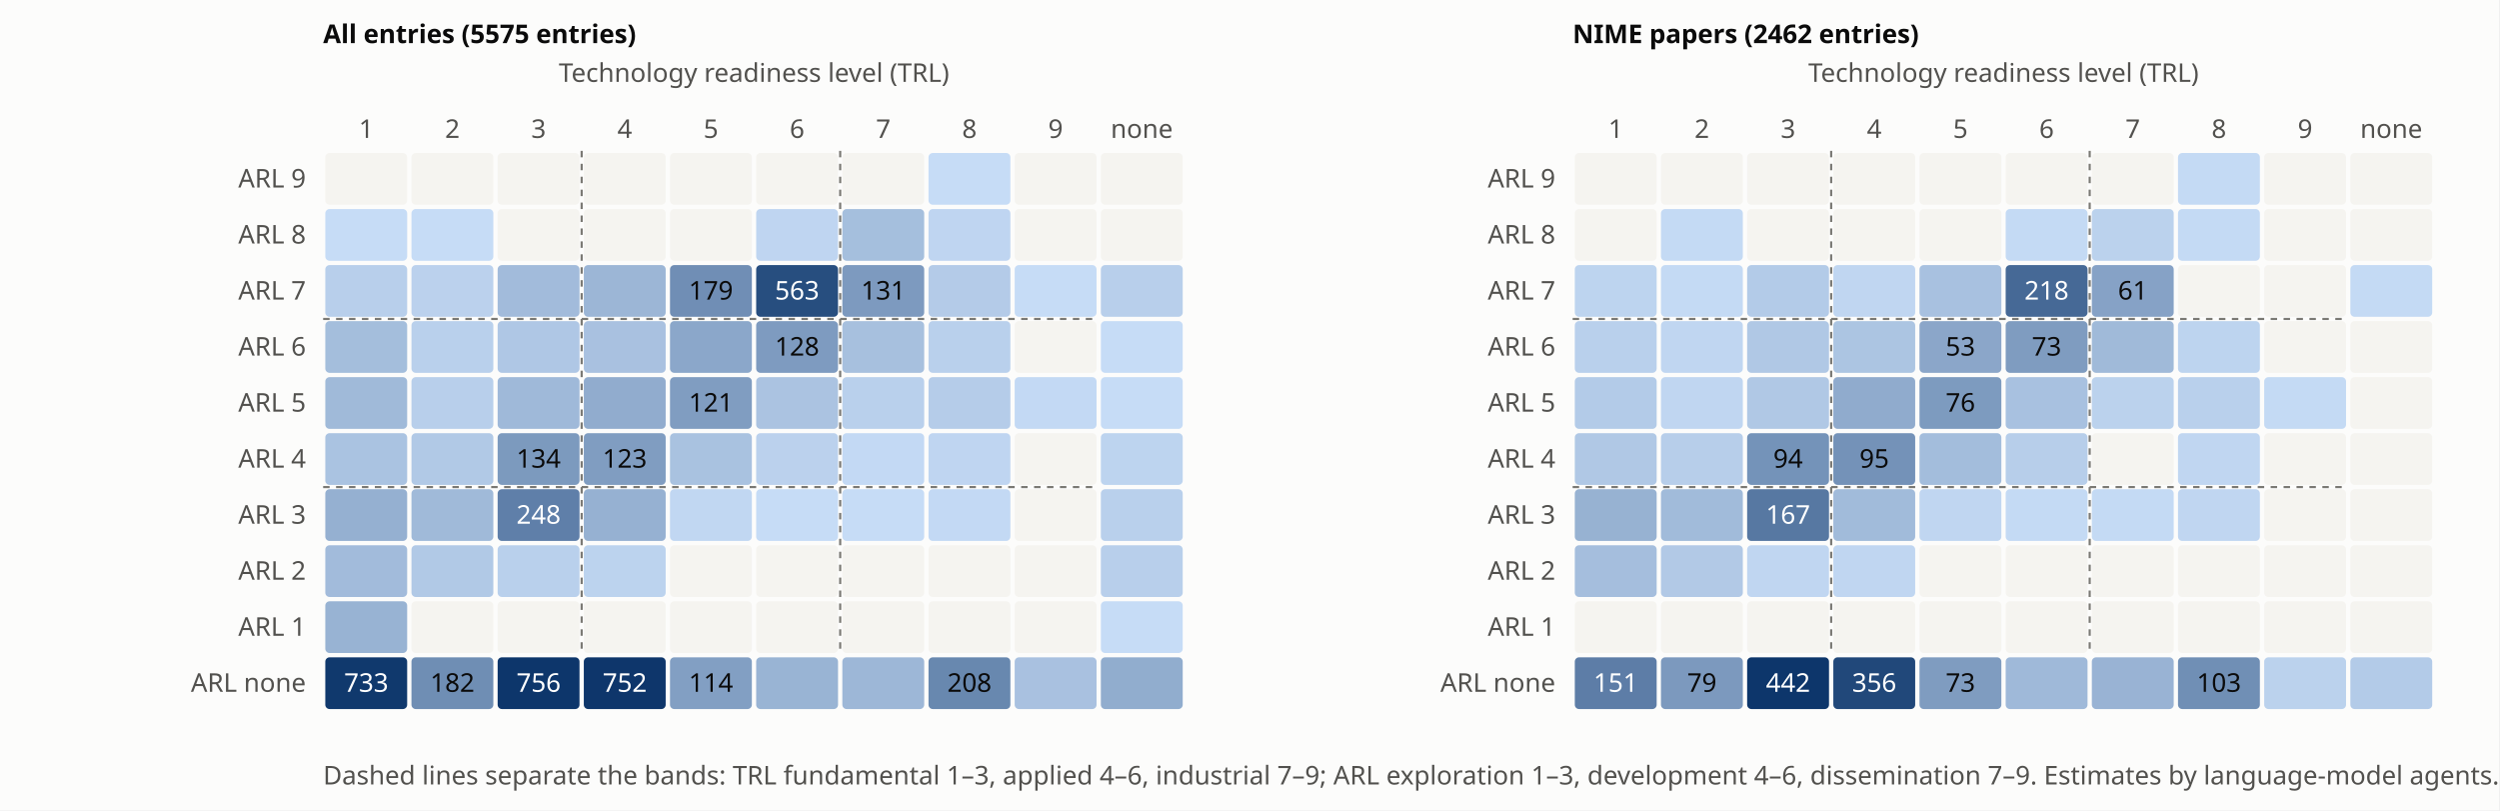
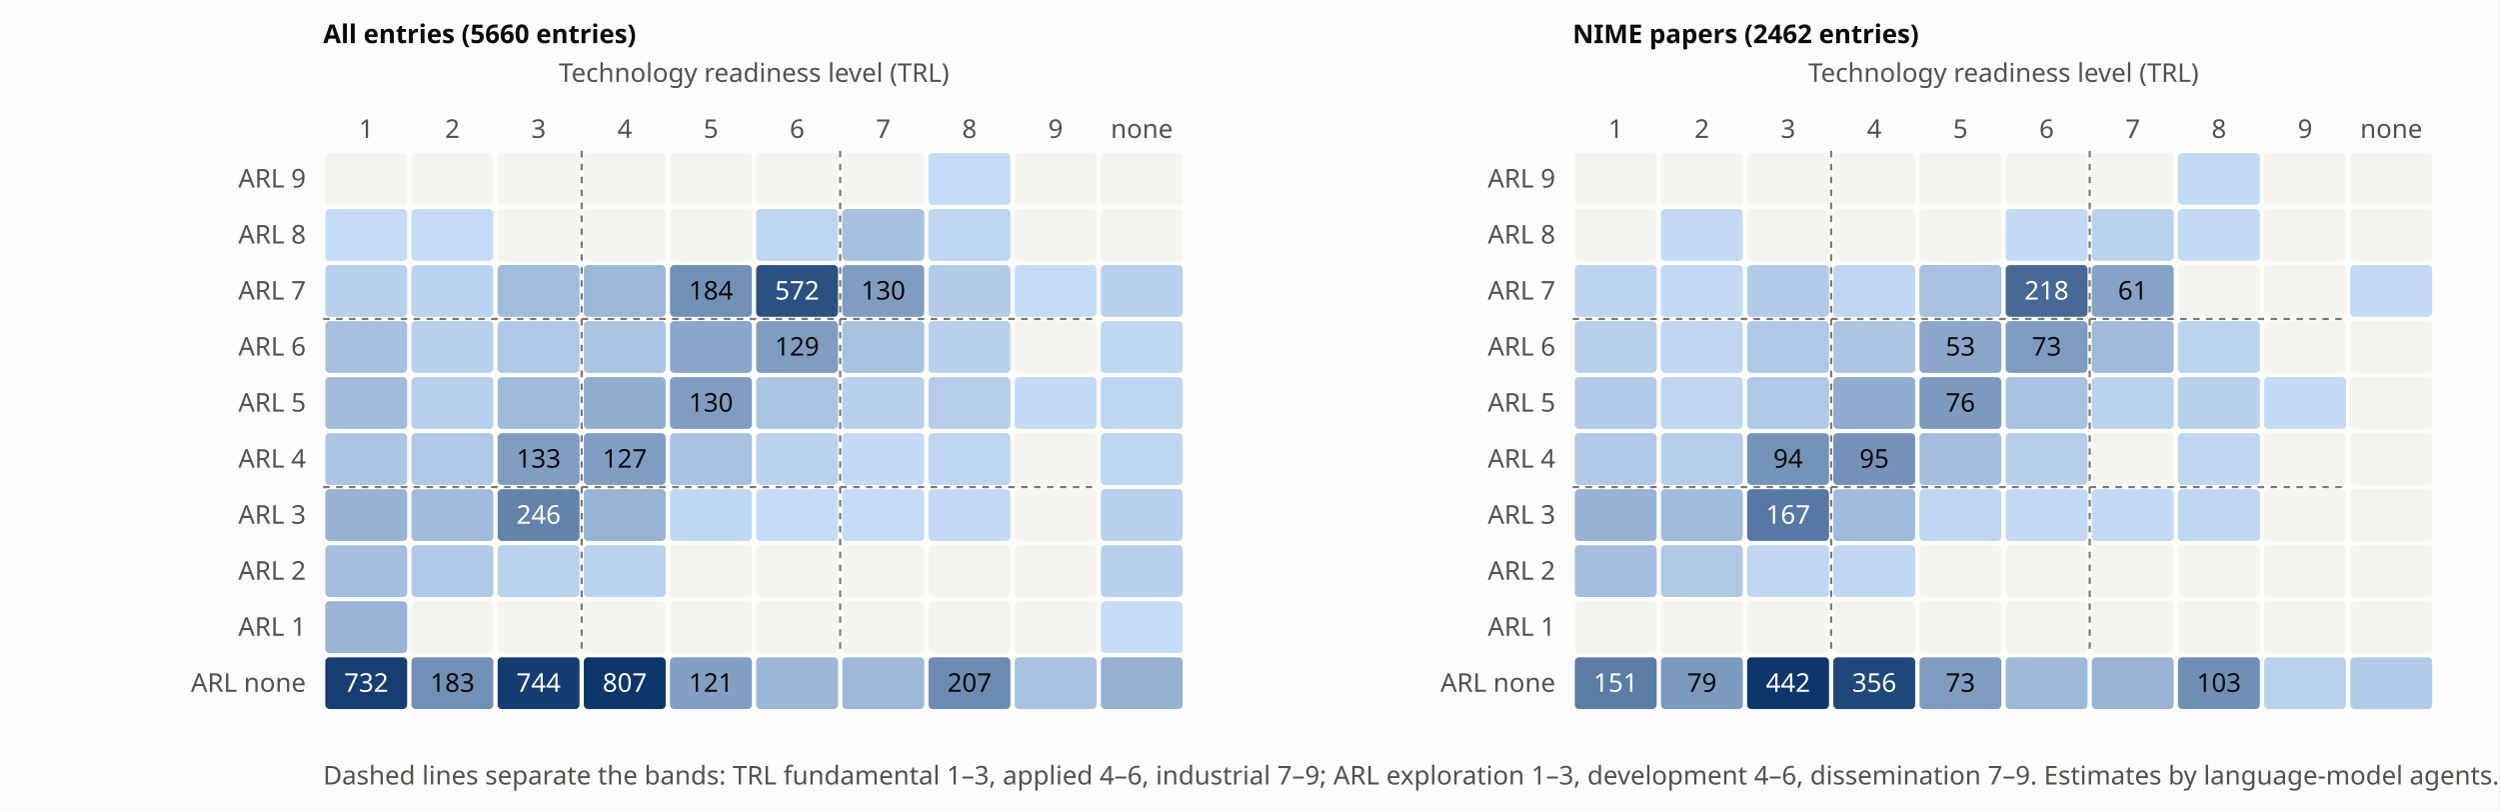
<svg xmlns="http://www.w3.org/2000/svg" width="1160" height="376" viewBox="0 0 1160 376" font-family="system-ui, sans-serif" font-size="12">
  <rect width="1160" height="376" fill="#fcfcfb" />
-   <text x="150" y="20" font-weight="600" fill="#0b0b0b">All entries (5575 entries)</text>
+   <text x="150" y="20" font-weight="600" fill="#0b0b0b">All entries (5660 entries)</text>
  <text x="350" y="38" text-anchor="middle" fill="#52514e">Technology readiness level (TRL)</text>
  <text x="170.0" y="64" text-anchor="middle" fill="#52514e">1</text>
  <text x="210.0" y="64" text-anchor="middle" fill="#52514e">2</text>
  <text x="250.0" y="64" text-anchor="middle" fill="#52514e">3</text>
  <text x="290.0" y="64" text-anchor="middle" fill="#52514e">4</text>
  <text x="330.0" y="64" text-anchor="middle" fill="#52514e">5</text>
  <text x="370.0" y="64" text-anchor="middle" fill="#52514e">6</text>
  <text x="410.0" y="64" text-anchor="middle" fill="#52514e">7</text>
  <text x="450.0" y="64" text-anchor="middle" fill="#52514e">8</text>
  <text x="490.0" y="64" text-anchor="middle" fill="#52514e">9</text>
  <text x="530.0" y="64" text-anchor="middle" fill="#52514e">none</text>
  <text x="142" y="87.0" text-anchor="end" fill="#52514e">ARL 9</text>
  <rect x="151" y="71" width="38" height="24" rx="2" fill="#f5f4f0" />
  <rect x="191" y="71" width="38" height="24" rx="2" fill="#f5f4f0" />
  <rect x="231" y="71" width="38" height="24" rx="2" fill="#f5f4f0" />
  <rect x="271" y="71" width="38" height="24" rx="2" fill="#f5f4f0" />
  <rect x="311" y="71" width="38" height="24" rx="2" fill="#f5f4f0" />
  <rect x="351" y="71" width="38" height="24" rx="2" fill="#f5f4f0" />
  <rect x="391" y="71" width="38" height="24" rx="2" fill="#f5f4f0" />
  <rect x="431" y="71" width="38" height="24" rx="2" fill="#c6dcf6" />
  <rect x="471" y="71" width="38" height="24" rx="2" fill="#f5f4f0" />
  <rect x="511" y="71" width="38" height="24" rx="2" fill="#f5f4f0" />
  <text x="142" y="113.0" text-anchor="end" fill="#52514e">ARL 8</text>
  <rect x="151" y="97" width="38" height="24" rx="2" fill="#c6dcf6" />
  <rect x="191" y="97" width="38" height="24" rx="2" fill="#c6dcf6" />
  <rect x="231" y="97" width="38" height="24" rx="2" fill="#f5f4f0" />
  <rect x="271" y="97" width="38" height="24" rx="2" fill="#f5f4f0" />
  <rect x="311" y="97" width="38" height="24" rx="2" fill="#f5f4f0" />
-   <rect x="351" y="97" width="38" height="24" rx="2" fill="#bfd5f1" />
-   <rect x="391" y="97" width="38" height="24" rx="2" fill="#a5bfdd" />
-   <rect x="431" y="97" width="38" height="24" rx="2" fill="#bfd5f1" />
+   <rect x="351" y="97" width="38" height="24" rx="2" fill="#bfd6f1" />
+   <rect x="391" y="97" width="38" height="24" rx="2" fill="#a7c0de" />
+   <rect x="431" y="97" width="38" height="24" rx="2" fill="#bfd6f1" />
  <rect x="471" y="97" width="38" height="24" rx="2" fill="#f5f4f0" />
  <rect x="511" y="97" width="38" height="24" rx="2" fill="#f5f4f0" />
  <text x="142" y="139.0" text-anchor="end" fill="#52514e">ARL 7</text>
-   <rect x="151" y="123" width="38" height="24" rx="2" fill="#b8cfeb" />
-   <rect x="191" y="123" width="38" height="24" rx="2" fill="#bbd1ed" />
-   <rect x="231" y="123" width="38" height="24" rx="2" fill="#a2bbdb" />
-   <rect x="271" y="123" width="38" height="24" rx="2" fill="#9cb6d6" />
-   <rect x="311" y="123" width="38" height="24" rx="2" fill="#708eb5" />
-   <text x="330.0" y="139.0" text-anchor="middle" fill="#0b0b0b">179</text>
-   <rect x="351" y="123" width="38" height="24" rx="2" fill="#274e7f" />
-   <text x="370.0" y="139.0" text-anchor="middle" fill="#ffffff">563</text>
-   <rect x="391" y="123" width="38" height="24" rx="2" fill="#7d9abf" />
-   <text x="410.0" y="139.0" text-anchor="middle" fill="#0b0b0b">131</text>
-   <rect x="431" y="123" width="38" height="24" rx="2" fill="#b4cbe8" />
+   <rect x="151" y="123" width="38" height="24" rx="2" fill="#b9d0ec" />
+   <rect x="191" y="123" width="38" height="24" rx="2" fill="#bcd3ef" />
+   <rect x="231" y="123" width="38" height="24" rx="2" fill="#a2bcdb" />
+   <rect x="271" y="123" width="38" height="24" rx="2" fill="#9db7d7" />
+   <rect x="311" y="123" width="38" height="24" rx="2" fill="#7190b6" />
+   <text x="330.0" y="139.0" text-anchor="middle" fill="#0b0b0b">184</text>
+   <rect x="351" y="123" width="38" height="24" rx="2" fill="#2b5182" />
+   <text x="370.0" y="139.0" text-anchor="middle" fill="#ffffff">572</text>
+   <rect x="391" y="123" width="38" height="24" rx="2" fill="#809dc1" />
+   <text x="410.0" y="139.0" text-anchor="middle" fill="#0b0b0b">130</text>
+   <rect x="431" y="123" width="38" height="24" rx="2" fill="#b5cce9" />
  <rect x="471" y="123" width="38" height="24" rx="2" fill="#c6dcf6" />
-   <rect x="511" y="123" width="38" height="24" rx="2" fill="#b8cfeb" />
+   <rect x="511" y="123" width="38" height="24" rx="2" fill="#bad1ed" />
  <text x="142" y="165.0" text-anchor="end" fill="#52514e">ARL 6</text>
-   <rect x="151" y="149" width="38" height="24" rx="2" fill="#a4bedc" />
-   <rect x="191" y="149" width="38" height="24" rx="2" fill="#b9d0ec" />
-   <rect x="231" y="149" width="38" height="24" rx="2" fill="#afc7e5" />
-   <rect x="271" y="149" width="38" height="24" rx="2" fill="#a9c1e0" />
-   <rect x="311" y="149" width="38" height="24" rx="2" fill="#8ba7ca" />
-   <rect x="351" y="149" width="38" height="24" rx="2" fill="#7e9bc0" />
-   <text x="370.0" y="165.0" text-anchor="middle" fill="#0b0b0b">128</text>
-   <rect x="391" y="149" width="38" height="24" rx="2" fill="#a7c0de" />
-   <rect x="431" y="149" width="38" height="24" rx="2" fill="#b9d0ec" />
+   <rect x="151" y="149" width="38" height="24" rx="2" fill="#a6bfde" />
+   <rect x="191" y="149" width="38" height="24" rx="2" fill="#bad1ed" />
+   <rect x="231" y="149" width="38" height="24" rx="2" fill="#b0c8e5" />
+   <rect x="271" y="149" width="38" height="24" rx="2" fill="#aac3e1" />
+   <rect x="311" y="149" width="38" height="24" rx="2" fill="#8aa6c9" />
+   <rect x="351" y="149" width="38" height="24" rx="2" fill="#809dc1" />
+   <text x="370.0" y="165.0" text-anchor="middle" fill="#0b0b0b">129</text>
+   <rect x="391" y="149" width="38" height="24" rx="2" fill="#a8c1df" />
+   <rect x="431" y="149" width="38" height="24" rx="2" fill="#bad1ed" />
  <rect x="471" y="149" width="38" height="24" rx="2" fill="#f5f4f0" />
-   <rect x="511" y="149" width="38" height="24" rx="2" fill="#c6dcf6" />
+   <rect x="511" y="149" width="38" height="24" rx="2" fill="#c1d8f2" />
  <text x="142" y="191.0" text-anchor="end" fill="#52514e">ARL 5</text>
-   <rect x="151" y="175" width="38" height="24" rx="2" fill="#a0bad9" />
+   <rect x="151" y="175" width="38" height="24" rx="2" fill="#a2bbdb" />
  <rect x="191" y="175" width="38" height="24" rx="2" fill="#b8cfeb" />
-   <rect x="231" y="175" width="38" height="24" rx="2" fill="#9fb9d9" />
-   <rect x="271" y="175" width="38" height="24" rx="2" fill="#91acce" />
+   <rect x="231" y="175" width="38" height="24" rx="2" fill="#a0bad9" />
+   <rect x="271" y="175" width="38" height="24" rx="2" fill="#92aecf" />
  <rect x="311" y="175" width="38" height="24" rx="2" fill="#809dc1" />
-   <text x="330.0" y="191.0" text-anchor="middle" fill="#0b0b0b">121</text>
-   <rect x="351" y="175" width="38" height="24" rx="2" fill="#abc3e1" />
+   <text x="330.0" y="191.0" text-anchor="middle" fill="#0b0b0b">130</text>
+   <rect x="351" y="175" width="38" height="24" rx="2" fill="#abc4e2" />
  <rect x="391" y="175" width="38" height="24" rx="2" fill="#b9d0ec" />
-   <rect x="431" y="175" width="38" height="24" rx="2" fill="#b5cce9" />
+   <rect x="431" y="175" width="38" height="24" rx="2" fill="#b6cde9" />
  <rect x="471" y="175" width="38" height="24" rx="2" fill="#c3d9f4" />
-   <rect x="511" y="175" width="38" height="24" rx="2" fill="#c6dcf6" />
+   <rect x="511" y="175" width="38" height="24" rx="2" fill="#bfd6f1" />
  <text x="142" y="217.0" text-anchor="end" fill="#52514e">ARL 4</text>
-   <rect x="151" y="201" width="38" height="24" rx="2" fill="#aac3e1" />
-   <rect x="191" y="201" width="38" height="24" rx="2" fill="#b1c9e6" />
-   <rect x="231" y="201" width="38" height="24" rx="2" fill="#7c9abe" />
-   <text x="250.0" y="217.0" text-anchor="middle" fill="#0b0b0b">134</text>
-   <rect x="271" y="201" width="38" height="24" rx="2" fill="#809dc1" />
-   <text x="290.0" y="217.0" text-anchor="middle" fill="#0b0b0b">123</text>
-   <rect x="311" y="201" width="38" height="24" rx="2" fill="#a9c2e0" />
-   <rect x="351" y="201" width="38" height="24" rx="2" fill="#bbd1ed" />
+   <rect x="151" y="201" width="38" height="24" rx="2" fill="#abc4e2" />
+   <rect x="191" y="201" width="38" height="24" rx="2" fill="#b0c8e5" />
+   <rect x="231" y="201" width="38" height="24" rx="2" fill="#7f9cc1" />
+   <text x="250.0" y="217.0" text-anchor="middle" fill="#0b0b0b">133</text>
+   <rect x="271" y="201" width="38" height="24" rx="2" fill="#819ec2" />
+   <text x="290.0" y="217.0" text-anchor="middle" fill="#0b0b0b">127</text>
+   <rect x="311" y="201" width="38" height="24" rx="2" fill="#a9c1e0" />
+   <rect x="351" y="201" width="38" height="24" rx="2" fill="#bbd2ee" />
  <rect x="391" y="201" width="38" height="24" rx="2" fill="#c3d9f4" />
-   <rect x="431" y="201" width="38" height="24" rx="2" fill="#bfd5f1" />
+   <rect x="431" y="201" width="38" height="24" rx="2" fill="#bfd6f1" />
  <rect x="471" y="201" width="38" height="24" rx="2" fill="#f5f4f0" />
-   <rect x="511" y="201" width="38" height="24" rx="2" fill="#bdd4ef" />
+   <rect x="511" y="201" width="38" height="24" rx="2" fill="#bfd6f1" />
  <text x="142" y="243.0" text-anchor="end" fill="#52514e">ARL 3</text>
-   <rect x="151" y="227" width="38" height="24" rx="2" fill="#95b0d1" />
-   <rect x="191" y="227" width="38" height="24" rx="2" fill="#a0bad9" />
-   <rect x="231" y="227" width="38" height="24" rx="2" fill="#5f7fa9" />
-   <text x="250.0" y="243.0" text-anchor="middle" fill="#ffffff">248</text>
-   <rect x="271" y="227" width="38" height="24" rx="2" fill="#96b1d2" />
-   <rect x="311" y="227" width="38" height="24" rx="2" fill="#c1d7f2" />
+   <rect x="151" y="227" width="38" height="24" rx="2" fill="#97b2d3" />
+   <rect x="191" y="227" width="38" height="24" rx="2" fill="#a2bbdb" />
+   <rect x="231" y="227" width="38" height="24" rx="2" fill="#6383ab" />
+   <text x="250.0" y="243.0" text-anchor="middle" fill="#ffffff">246</text>
+   <rect x="271" y="227" width="38" height="24" rx="2" fill="#98b3d3" />
+   <rect x="311" y="227" width="38" height="24" rx="2" fill="#c1d8f2" />
  <rect x="351" y="227" width="38" height="24" rx="2" fill="#c6dcf6" />
  <rect x="391" y="227" width="38" height="24" rx="2" fill="#c6dcf6" />
  <rect x="431" y="227" width="38" height="24" rx="2" fill="#c3d9f4" />
  <rect x="471" y="227" width="38" height="24" rx="2" fill="#f5f4f0" />
-   <rect x="511" y="227" width="38" height="24" rx="2" fill="#b9d0ec" />
+   <rect x="511" y="227" width="38" height="24" rx="2" fill="#bad1ed" />
  <text x="142" y="269.0" text-anchor="end" fill="#52514e">ARL 2</text>
-   <rect x="151" y="253" width="38" height="24" rx="2" fill="#a2bbdb" />
-   <rect x="191" y="253" width="38" height="24" rx="2" fill="#b1c9e6" />
-   <rect x="231" y="253" width="38" height="24" rx="2" fill="#b9d0ec" />
-   <rect x="271" y="253" width="38" height="24" rx="2" fill="#bcd3ee" />
+   <rect x="151" y="253" width="38" height="24" rx="2" fill="#a3bddc" />
+   <rect x="191" y="253" width="38" height="24" rx="2" fill="#b2cae7" />
+   <rect x="231" y="253" width="38" height="24" rx="2" fill="#bbd2ee" />
+   <rect x="271" y="253" width="38" height="24" rx="2" fill="#bcd3ef" />
  <rect x="311" y="253" width="38" height="24" rx="2" fill="#f5f4f0" />
  <rect x="351" y="253" width="38" height="24" rx="2" fill="#f5f4f0" />
  <rect x="391" y="253" width="38" height="24" rx="2" fill="#f5f4f0" />
  <rect x="431" y="253" width="38" height="24" rx="2" fill="#f5f4f0" />
  <rect x="471" y="253" width="38" height="24" rx="2" fill="#f5f4f0" />
-   <rect x="511" y="253" width="38" height="24" rx="2" fill="#b8cfeb" />
+   <rect x="511" y="253" width="38" height="24" rx="2" fill="#b9d0ec" />
  <text x="142" y="295.0" text-anchor="end" fill="#52514e">ARL 1</text>
-   <rect x="151" y="279" width="38" height="24" rx="2" fill="#98b3d3" />
+   <rect x="151" y="279" width="38" height="24" rx="2" fill="#9ab4d5" />
  <rect x="191" y="279" width="38" height="24" rx="2" fill="#f5f4f0" />
  <rect x="231" y="279" width="38" height="24" rx="2" fill="#f5f4f0" />
  <rect x="271" y="279" width="38" height="24" rx="2" fill="#f5f4f0" />
  <rect x="311" y="279" width="38" height="24" rx="2" fill="#f5f4f0" />
  <rect x="351" y="279" width="38" height="24" rx="2" fill="#f5f4f0" />
  <rect x="391" y="279" width="38" height="24" rx="2" fill="#f5f4f0" />
  <rect x="431" y="279" width="38" height="24" rx="2" fill="#f5f4f0" />
  <rect x="471" y="279" width="38" height="24" rx="2" fill="#f5f4f0" />
  <rect x="511" y="279" width="38" height="24" rx="2" fill="#c6dcf6" />
  <text x="142" y="321.0" text-anchor="end" fill="#52514e">ARL none</text>
-   <rect x="151" y="305" width="38" height="24" rx="2" fill="#10396d" />
-   <text x="170.0" y="321.0" text-anchor="middle" fill="#ffffff">733</text>
-   <rect x="191" y="305" width="38" height="24" rx="2" fill="#6f8eb4" />
-   <text x="210.0" y="321.0" text-anchor="middle" fill="#0b0b0b">182</text>
-   <rect x="231" y="305" width="38" height="24" rx="2" fill="#0d366b" />
-   <text x="250.0" y="321.0" text-anchor="middle" fill="#ffffff">756</text>
-   <rect x="271" y="305" width="38" height="24" rx="2" fill="#0e366b" />
-   <text x="290.0" y="321.0" text-anchor="middle" fill="#ffffff">752</text>
-   <rect x="311" y="305" width="38" height="24" rx="2" fill="#829fc3" />
-   <text x="330.0" y="321.0" text-anchor="middle" fill="#0b0b0b">114</text>
-   <rect x="351" y="305" width="38" height="24" rx="2" fill="#99b4d4" />
-   <rect x="391" y="305" width="38" height="24" rx="2" fill="#9db7d7" />
-   <rect x="431" y="305" width="38" height="24" rx="2" fill="#6888af" />
-   <text x="450.0" y="321.0" text-anchor="middle" fill="#0b0b0b">208</text>
-   <rect x="471" y="305" width="38" height="24" rx="2" fill="#a9c1e0" />
-   <rect x="511" y="305" width="38" height="24" rx="2" fill="#91adce" />
+   <rect x="151" y="305" width="38" height="24" rx="2" fill="#163e72" />
+   <text x="170.0" y="321.0" text-anchor="middle" fill="#ffffff">732</text>
+   <rect x="191" y="305" width="38" height="24" rx="2" fill="#7290b6" />
+   <text x="210.0" y="321.0" text-anchor="middle" fill="#0b0b0b">183</text>
+   <rect x="231" y="305" width="38" height="24" rx="2" fill="#153d71" />
+   <text x="250.0" y="321.0" text-anchor="middle" fill="#ffffff">744</text>
+   <rect x="271" y="305" width="38" height="24" rx="2" fill="#0d366b" />
+   <text x="290.0" y="321.0" text-anchor="middle" fill="#ffffff">807</text>
+   <rect x="311" y="305" width="38" height="24" rx="2" fill="#839fc3" />
+   <text x="330.0" y="321.0" text-anchor="middle" fill="#0b0b0b">121</text>
+   <rect x="351" y="305" width="38" height="24" rx="2" fill="#9cb6d6" />
+   <rect x="391" y="305" width="38" height="24" rx="2" fill="#9eb8d8" />
+   <rect x="431" y="305" width="38" height="24" rx="2" fill="#6c8bb2" />
+   <text x="450.0" y="321.0" text-anchor="middle" fill="#0b0b0b">207</text>
+   <rect x="471" y="305" width="38" height="24" rx="2" fill="#a9c2e0" />
+   <rect x="511" y="305" width="38" height="24" rx="2" fill="#96b0d2" />
  <line x1="270" x2="270" y1="70" y2="304" stroke="#7a7974" stroke-dasharray="3 3" />
  <line x1="150" x2="510" y1="226" y2="226" stroke="#7a7974" stroke-dasharray="3 3" />
  <line x1="390" x2="390" y1="70" y2="304" stroke="#7a7974" stroke-dasharray="3 3" />
  <line x1="150" x2="510" y1="148" y2="148" stroke="#7a7974" stroke-dasharray="3 3" />
  <text x="730" y="20" font-weight="600" fill="#0b0b0b">NIME papers (2462 entries)</text>
  <text x="930" y="38" text-anchor="middle" fill="#52514e">Technology readiness level (TRL)</text>
  <text x="750.0" y="64" text-anchor="middle" fill="#52514e">1</text>
  <text x="790.0" y="64" text-anchor="middle" fill="#52514e">2</text>
  <text x="830.0" y="64" text-anchor="middle" fill="#52514e">3</text>
  <text x="870.0" y="64" text-anchor="middle" fill="#52514e">4</text>
  <text x="910.0" y="64" text-anchor="middle" fill="#52514e">5</text>
  <text x="950.0" y="64" text-anchor="middle" fill="#52514e">6</text>
  <text x="990.0" y="64" text-anchor="middle" fill="#52514e">7</text>
  <text x="1030.0" y="64" text-anchor="middle" fill="#52514e">8</text>
  <text x="1070.0" y="64" text-anchor="middle" fill="#52514e">9</text>
  <text x="1110.0" y="64" text-anchor="middle" fill="#52514e">none</text>
  <text x="722" y="87.0" text-anchor="end" fill="#52514e">ARL 9</text>
  <rect x="731" y="71" width="38" height="24" rx="2" fill="#f5f4f0" />
  <rect x="771" y="71" width="38" height="24" rx="2" fill="#f5f4f0" />
  <rect x="811" y="71" width="38" height="24" rx="2" fill="#f5f4f0" />
  <rect x="851" y="71" width="38" height="24" rx="2" fill="#f5f4f0" />
  <rect x="891" y="71" width="38" height="24" rx="2" fill="#f5f4f0" />
  <rect x="931" y="71" width="38" height="24" rx="2" fill="#f5f4f0" />
  <rect x="971" y="71" width="38" height="24" rx="2" fill="#f5f4f0" />
  <rect x="1011" y="71" width="38" height="24" rx="2" fill="#c4daf4" />
  <rect x="1051" y="71" width="38" height="24" rx="2" fill="#f5f4f0" />
  <rect x="1091" y="71" width="38" height="24" rx="2" fill="#f5f4f0" />
  <text x="722" y="113.0" text-anchor="end" fill="#52514e">ARL 8</text>
  <rect x="731" y="97" width="38" height="24" rx="2" fill="#f5f4f0" />
  <rect x="771" y="97" width="38" height="24" rx="2" fill="#c4daf4" />
  <rect x="811" y="97" width="38" height="24" rx="2" fill="#f5f4f0" />
  <rect x="851" y="97" width="38" height="24" rx="2" fill="#f5f4f0" />
  <rect x="891" y="97" width="38" height="24" rx="2" fill="#f5f4f0" />
  <rect x="931" y="97" width="38" height="24" rx="2" fill="#c4daf4" />
  <rect x="971" y="97" width="38" height="24" rx="2" fill="#bbd2ed" />
  <rect x="1011" y="97" width="38" height="24" rx="2" fill="#c4daf4" />
  <rect x="1051" y="97" width="38" height="24" rx="2" fill="#f5f4f0" />
  <rect x="1091" y="97" width="38" height="24" rx="2" fill="#f5f4f0" />
  <text x="722" y="139.0" text-anchor="end" fill="#52514e">ARL 7</text>
  <rect x="731" y="123" width="38" height="24" rx="2" fill="#bdd4ef" />
  <rect x="771" y="123" width="38" height="24" rx="2" fill="#c4daf4" />
  <rect x="811" y="123" width="38" height="24" rx="2" fill="#b3cbe8" />
  <rect x="851" y="123" width="38" height="24" rx="2" fill="#c0d6f1" />
  <rect x="891" y="123" width="38" height="24" rx="2" fill="#a8c1e0" />
  <rect x="931" y="123" width="38" height="24" rx="2" fill="#466996" />
  <text x="950.0" y="139.0" text-anchor="middle" fill="#ffffff">218</text>
  <rect x="971" y="123" width="38" height="24" rx="2" fill="#86a2c6" />
  <text x="990.0" y="139.0" text-anchor="middle" fill="#0b0b0b">61</text>
  <rect x="1011" y="123" width="38" height="24" rx="2" fill="#f5f4f0" />
  <rect x="1051" y="123" width="38" height="24" rx="2" fill="#f5f4f0" />
  <rect x="1091" y="123" width="38" height="24" rx="2" fill="#c4daf4" />
  <text x="722" y="165.0" text-anchor="end" fill="#52514e">ARL 6</text>
  <rect x="731" y="149" width="38" height="24" rx="2" fill="#b9d0ec" />
  <rect x="771" y="149" width="38" height="24" rx="2" fill="#c0d6f1" />
  <rect x="811" y="149" width="38" height="24" rx="2" fill="#b0c8e5" />
  <rect x="851" y="149" width="38" height="24" rx="2" fill="#acc5e2" />
  <rect x="891" y="149" width="38" height="24" rx="2" fill="#8ba6c9" />
  <text x="910.0" y="165.0" text-anchor="middle" fill="#0b0b0b">53</text>
  <rect x="931" y="149" width="38" height="24" rx="2" fill="#7f9cc0" />
  <text x="950.0" y="165.0" text-anchor="middle" fill="#0b0b0b">73</text>
  <rect x="971" y="149" width="38" height="24" rx="2" fill="#a0bad9" />
  <rect x="1011" y="149" width="38" height="24" rx="2" fill="#bdd4ef" />
  <rect x="1051" y="149" width="38" height="24" rx="2" fill="#f5f4f0" />
  <rect x="1091" y="149" width="38" height="24" rx="2" fill="#f5f4f0" />
  <text x="722" y="191.0" text-anchor="end" fill="#52514e">ARL 5</text>
  <rect x="731" y="175" width="38" height="24" rx="2" fill="#b3cbe8" />
  <rect x="771" y="175" width="38" height="24" rx="2" fill="#c0d6f1" />
  <rect x="811" y="175" width="38" height="24" rx="2" fill="#b0c8e5" />
  <rect x="851" y="175" width="38" height="24" rx="2" fill="#90abcd" />
  <rect x="891" y="175" width="38" height="24" rx="2" fill="#7d9bbf" />
  <text x="910.0" y="191.0" text-anchor="middle" fill="#0b0b0b">76</text>
  <rect x="931" y="175" width="38" height="24" rx="2" fill="#a8c1e0" />
  <rect x="971" y="175" width="38" height="24" rx="2" fill="#bbd2ed" />
  <rect x="1011" y="175" width="38" height="24" rx="2" fill="#b9d0ec" />
  <rect x="1051" y="175" width="38" height="24" rx="2" fill="#c4daf4" />
  <rect x="1091" y="175" width="38" height="24" rx="2" fill="#f5f4f0" />
  <text x="722" y="217.0" text-anchor="end" fill="#52514e">ARL 4</text>
  <rect x="731" y="201" width="38" height="24" rx="2" fill="#b0c8e5" />
  <rect x="771" y="201" width="38" height="24" rx="2" fill="#b7ceea" />
  <rect x="811" y="201" width="38" height="24" rx="2" fill="#7493b9" />
  <text x="830.0" y="217.0" text-anchor="middle" fill="#0b0b0b">94</text>
  <rect x="851" y="201" width="38" height="24" rx="2" fill="#7492b8" />
  <text x="870.0" y="217.0" text-anchor="middle" fill="#0b0b0b">95</text>
  <rect x="891" y="201" width="38" height="24" rx="2" fill="#a3bddc" />
  <rect x="931" y="201" width="38" height="24" rx="2" fill="#b7ceea" />
  <rect x="971" y="201" width="38" height="24" rx="2" fill="#f5f4f0" />
  <rect x="1011" y="201" width="38" height="24" rx="2" fill="#c0d6f1" />
  <rect x="1051" y="201" width="38" height="24" rx="2" fill="#f5f4f0" />
  <rect x="1091" y="201" width="38" height="24" rx="2" fill="#f5f4f0" />
  <text x="722" y="243.0" text-anchor="end" fill="#52514e">ARL 3</text>
  <rect x="731" y="227" width="38" height="24" rx="2" fill="#97b2d2" />
  <rect x="771" y="227" width="38" height="24" rx="2" fill="#a1bbda" />
  <rect x="811" y="227" width="38" height="24" rx="2" fill="#5778a2" />
  <text x="830.0" y="243.0" text-anchor="middle" fill="#ffffff">167</text>
  <rect x="851" y="227" width="38" height="24" rx="2" fill="#a1bbda" />
  <rect x="891" y="227" width="38" height="24" rx="2" fill="#c0d6f1" />
  <rect x="931" y="227" width="38" height="24" rx="2" fill="#c4daf4" />
  <rect x="971" y="227" width="38" height="24" rx="2" fill="#c4daf4" />
  <rect x="1011" y="227" width="38" height="24" rx="2" fill="#c0d6f1" />
  <rect x="1051" y="227" width="38" height="24" rx="2" fill="#f5f4f0" />
  <rect x="1091" y="227" width="38" height="24" rx="2" fill="#f5f4f0" />
  <text x="722" y="269.0" text-anchor="end" fill="#52514e">ARL 2</text>
  <rect x="731" y="253" width="38" height="24" rx="2" fill="#a5bedd" />
  <rect x="771" y="253" width="38" height="24" rx="2" fill="#b2c9e6" />
  <rect x="811" y="253" width="38" height="24" rx="2" fill="#c0d6f1" />
  <rect x="851" y="253" width="38" height="24" rx="2" fill="#c0d6f1" />
  <rect x="891" y="253" width="38" height="24" rx="2" fill="#f5f4f0" />
  <rect x="931" y="253" width="38" height="24" rx="2" fill="#f5f4f0" />
  <rect x="971" y="253" width="38" height="24" rx="2" fill="#f5f4f0" />
  <rect x="1011" y="253" width="38" height="24" rx="2" fill="#f5f4f0" />
  <rect x="1051" y="253" width="38" height="24" rx="2" fill="#f5f4f0" />
  <rect x="1091" y="253" width="38" height="24" rx="2" fill="#f5f4f0" />
  <text x="722" y="295.0" text-anchor="end" fill="#52514e">ARL 1</text>
  <rect x="731" y="279" width="38" height="24" rx="2" fill="#f5f4f0" />
  <rect x="771" y="279" width="38" height="24" rx="2" fill="#f5f4f0" />
  <rect x="811" y="279" width="38" height="24" rx="2" fill="#f5f4f0" />
  <rect x="851" y="279" width="38" height="24" rx="2" fill="#f5f4f0" />
  <rect x="891" y="279" width="38" height="24" rx="2" fill="#f5f4f0" />
  <rect x="931" y="279" width="38" height="24" rx="2" fill="#f5f4f0" />
  <rect x="971" y="279" width="38" height="24" rx="2" fill="#f5f4f0" />
  <rect x="1011" y="279" width="38" height="24" rx="2" fill="#f5f4f0" />
  <rect x="1051" y="279" width="38" height="24" rx="2" fill="#f5f4f0" />
  <rect x="1091" y="279" width="38" height="24" rx="2" fill="#f5f4f0" />
  <text x="722" y="321.0" text-anchor="end" fill="#52514e">ARL none</text>
  <rect x="731" y="305" width="38" height="24" rx="2" fill="#5d7da7" />
  <text x="750.0" y="321.0" text-anchor="middle" fill="#ffffff">151</text>
  <rect x="771" y="305" width="38" height="24" rx="2" fill="#7c99be" />
  <text x="790.0" y="321.0" text-anchor="middle" fill="#0b0b0b">79</text>
  <rect x="811" y="305" width="38" height="24" rx="2" fill="#0d366b" />
  <text x="830.0" y="321.0" text-anchor="middle" fill="#ffffff">442</text>
  <rect x="851" y="305" width="38" height="24" rx="2" fill="#21487a" />
  <text x="870.0" y="321.0" text-anchor="middle" fill="#ffffff">356</text>
  <rect x="891" y="305" width="38" height="24" rx="2" fill="#7f9cc0" />
  <text x="910.0" y="321.0" text-anchor="middle" fill="#0b0b0b">73</text>
  <rect x="931" y="305" width="38" height="24" rx="2" fill="#9fb9d9" />
  <rect x="971" y="305" width="38" height="24" rx="2" fill="#99b3d4" />
  <rect x="1011" y="305" width="38" height="24" rx="2" fill="#708fb5" />
  <text x="1030.0" y="321.0" text-anchor="middle" fill="#0b0b0b">103</text>
  <rect x="1051" y="305" width="38" height="24" rx="2" fill="#bbd2ed" />
  <rect x="1091" y="305" width="38" height="24" rx="2" fill="#b3cbe8" />
  <line x1="850" x2="850" y1="70" y2="304" stroke="#7a7974" stroke-dasharray="3 3" />
  <line x1="730" x2="1090" y1="226" y2="226" stroke="#7a7974" stroke-dasharray="3 3" />
  <line x1="970" x2="970" y1="70" y2="304" stroke="#7a7974" stroke-dasharray="3 3" />
  <line x1="730" x2="1090" y1="148" y2="148" stroke="#7a7974" stroke-dasharray="3 3" />
  <text x="150" y="364" fill="#52514e">Dashed lines separate the bands: TRL fundamental 1–3, applied 4–6, industrial 7–9; ARL exploration 1–3, development 4–6, dissemination 7–9. Estimates by language-model agents.</text>
</svg>
